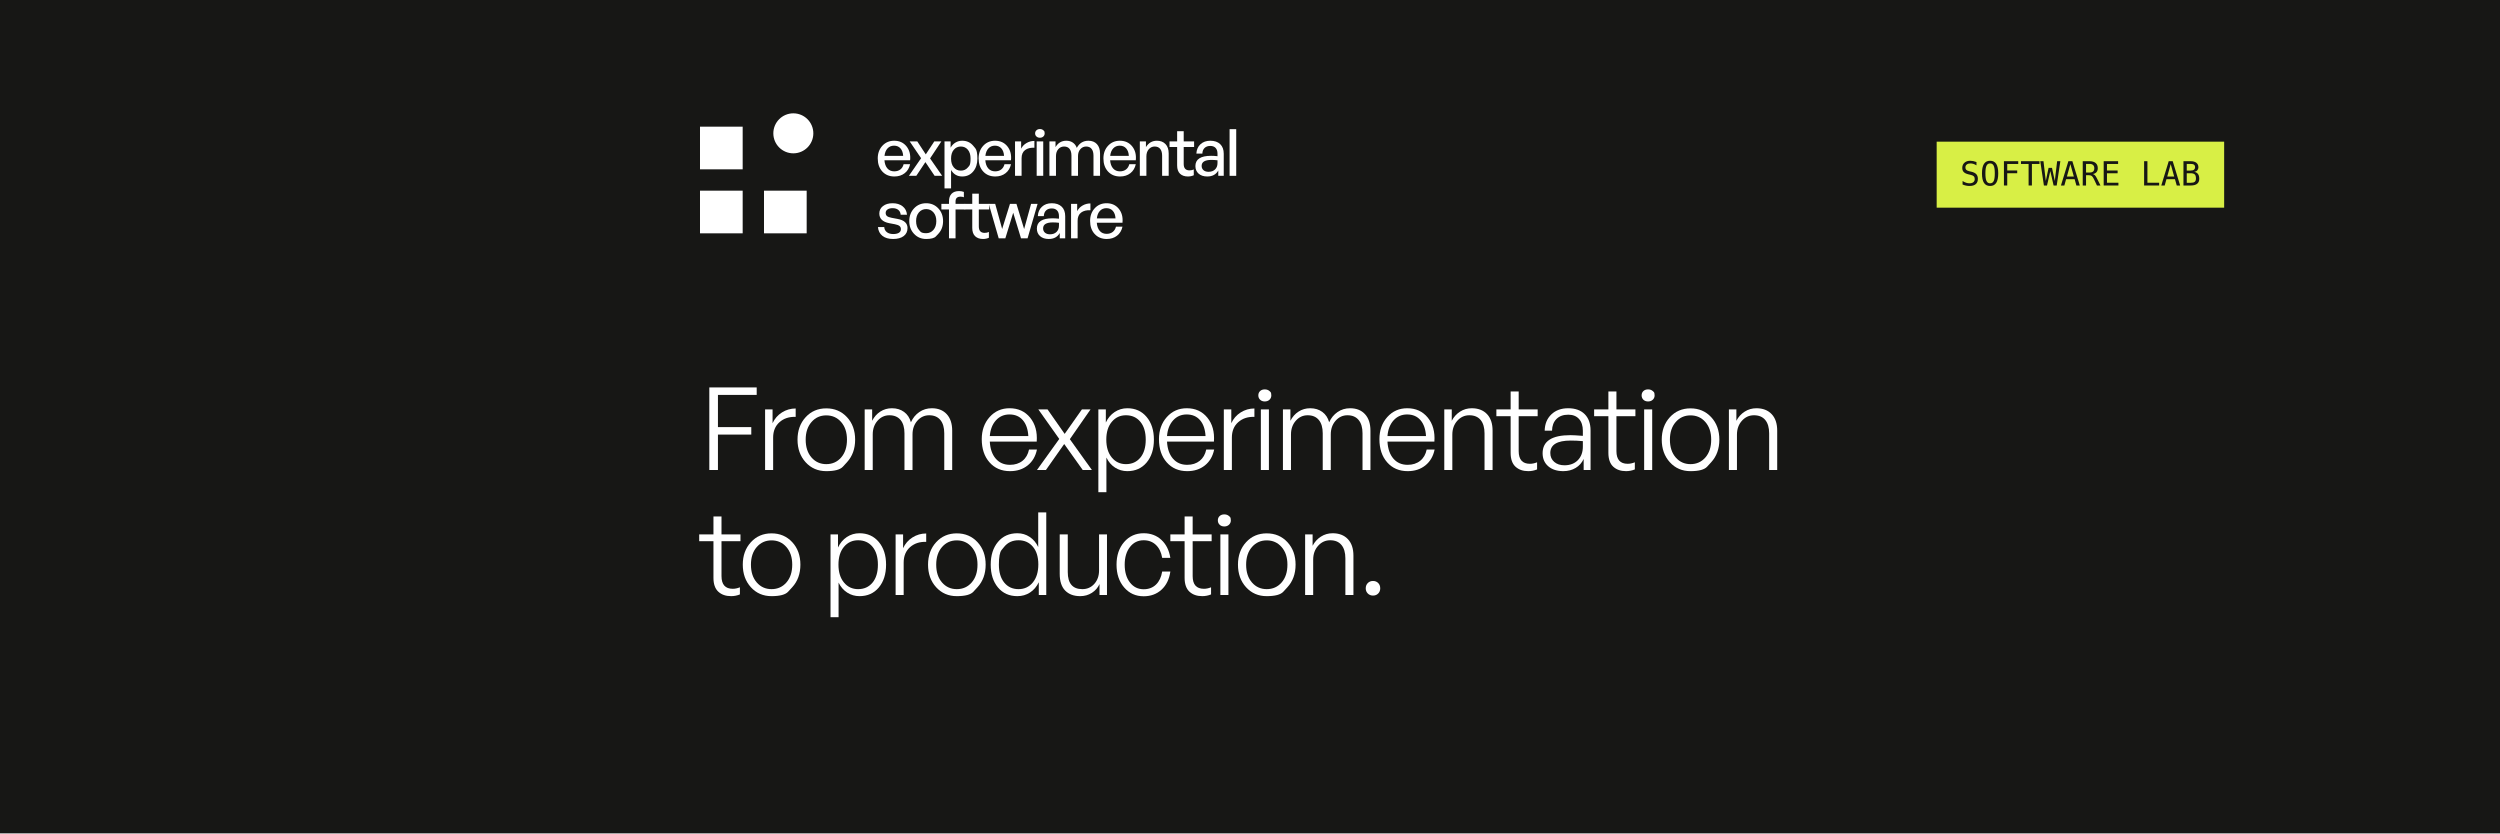
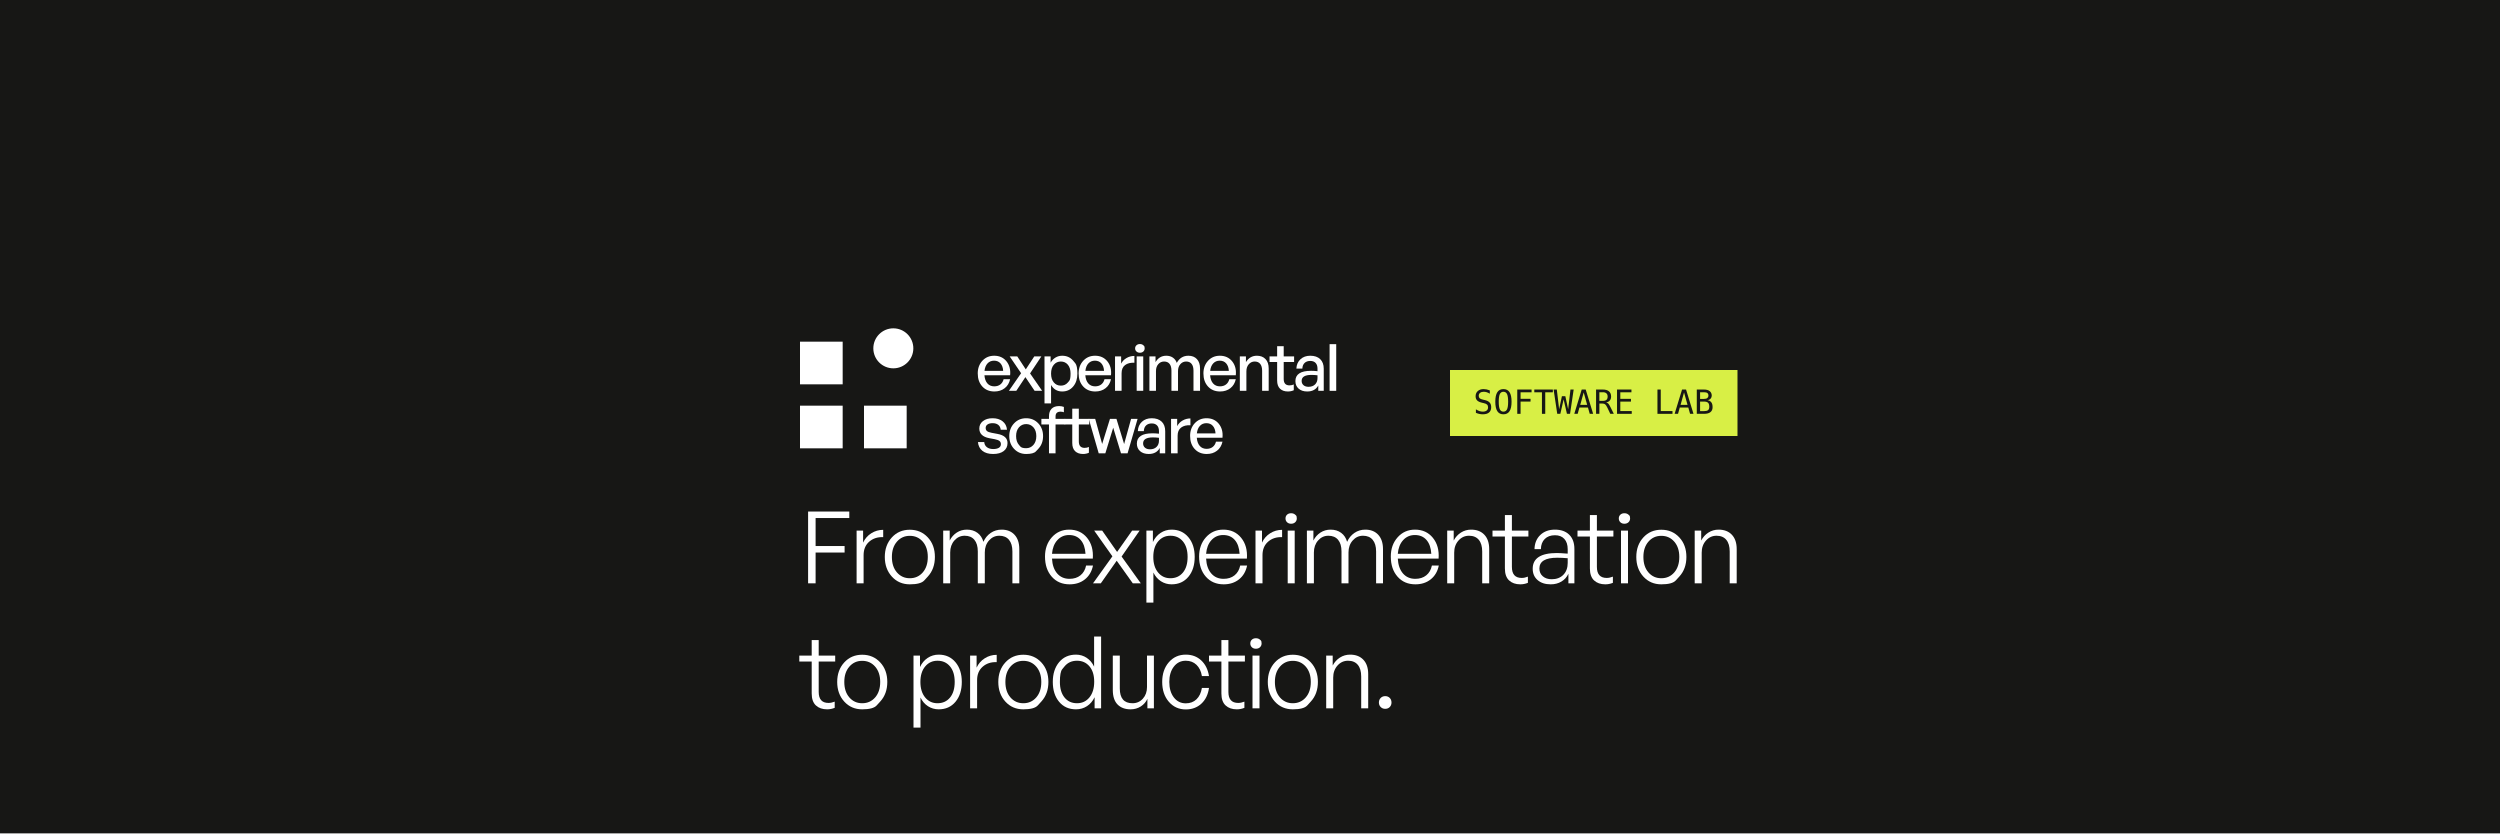
<svg xmlns="http://www.w3.org/2000/svg" width="1500" height="500" viewBox="0 0 1500 500" role="img">
  <rect width="1500" height="500" fill="#171715" />
  <g fill="#FFFFFF">
-     <g transform="translate(402.4 56) scale(0.8)">
+     <g transform="translate(462.4 185) scale(0.8)">
      <path d="M22 25 H54 V57 H22 Z M22 73 H54 V105 H22 Z M70 73 H102 V105 H70 Z" />
      <circle cx="92" cy="30" r="15" />
      <g aria-label="experimental" transform="translate(153.75 61.875) scale(0.04875 -0.04875)">
        <path transform="translate(0 0)" d="M288 -10Q173 -10 102.5 66.5Q32 143 32 268Q32 386 103.5 463Q175 540 285 540Q404 540 473.5 454.5Q543 369 530 240L135 240Q141 159 180.5 114Q220 69 286 69Q342 69 379.5 98Q417 127 430 179L530 179Q511 91 446.5 40.5Q382 -10 288 -10ZM283 464Q222 464 183 422.5Q144 381 136 307L423 307Q419 380 382 422Q345 464 283 464Z" />
        <path transform="translate(500 0)" d="M125 0L11 0L199 271L23 530L140 530L271 330L402 530L511 530L337 268L523 0L407 0L265 211Z" />
        <path transform="translate(989 0)" d="M511.5 463Q511.5 463 543.75 424.5Q576 386 576 265Q576 144 511.5 67Q447 -10 342 -10Q230 -10 171 90L171 -193L70 -193L70 530L164 530L164 433Q192 484 239 512Q286 540 342 540Q447 540 511.5 463ZM429.5 129Q429.5 129 450.25 153.5Q471 178 471 265Q471 352 429.5 401.5Q388 451 321 451Q256 451 213.5 401.5Q171 352 171 265Q171 179 213 129.5Q255 80 321 80Q388 80 429.5 129Z" />
        <path transform="translate(1552 0)" d="M288 -10Q173 -10 102.5 66.5Q32 143 32 268Q32 386 103.5 463Q175 540 285 540Q404 540 473.5 454.5Q543 369 530 240L135 240Q141 159 180.5 114Q220 69 286 69Q342 69 379.5 98Q417 127 430 179L530 179Q511 91 446.5 40.5Q382 -10 288 -10ZM283 464Q222 464 183 422.5Q144 381 136 307L423 307Q419 380 382 422Q345 464 283 464Z" />
        <path transform="translate(2074 0)" d="M171 271L171 0L70 0L70 530L164 530L164 418Q192 473 247.5 505Q303 537 368 537L368 432Q279 437 225 396.5Q171 356 171 271Z" />
        <path transform="translate(2407 0)" d="M172.5 701Q172.5 701 182.75 691.5Q193 682 193 653Q193 624 172.5 605Q152 586 120 586Q88 586 67 605Q46 624 46 653Q46 682 67 701Q88 720 120 720Q152 720 172.5 701ZM171 0L70 0L70 530L171 530Z" />
        <path transform="translate(2603 0)" d="M171 0L70 0L70 530L164 530L164 442Q222 540 330 540Q389 540 431 511Q473 482 491 430Q551 540 670 540Q753 540 801 488Q849 436 849 343L849 0L748 0L748 311Q748 378 719 414.5Q690 451 635 451Q582 451 546 410Q510 369 510 304L510 0L409 0L409 311Q409 378 380 414.5Q351 451 296 451Q242 451 206.5 410.5Q171 370 171 304Z" />
        <path transform="translate(3472 0)" d="M288 -10Q173 -10 102.5 66.5Q32 143 32 268Q32 386 103.5 463Q175 540 285 540Q404 540 473.5 454.5Q543 369 530 240L135 240Q141 159 180.5 114Q220 69 286 69Q342 69 379.5 98Q417 127 430 179L530 179Q511 91 446.5 40.5Q382 -10 288 -10ZM283 464Q222 464 183 422.5Q144 381 136 307L423 307Q419 380 382 422Q345 464 283 464Z" />
        <path transform="translate(3994 0)" d="M171 299L171 0L70 0L70 530L164 530L164 442Q224 540 333 540Q416 540 465 488.5Q514 437 514 343L514 0L413 0L413 309Q413 378 383.5 414.5Q354 451 298 451Q245 451 208 409.5Q171 368 171 299Z" />
        <path transform="translate(4525 0)" d="M369 98L369 9Q327 -10 279 -10Q202 -10 157.5 32.5Q113 75 113 160L113 444L-4 444L-4 530L113 530L113 687L214 687L214 530L374 530L374 444L214 444L214 183Q214 84 303 84Q340 84 369 98Z" />
        <path transform="translate(4880 0)" d="M391 0L391 82Q340 -10 221 -10Q138 -10 88.5 33.5Q39 77 39 150Q39 308 280 308Q327 308 379 302L379 341Q379 398 350 429Q321 460 268 460Q213 460 180.5 429Q148 398 146 342L54 342Q58 431 116.5 485.5Q175 540 268 540Q366 540 420.5 487.5Q475 435 475 340L475 0ZM135 153Q135 112 163.5 87Q192 62 241 62Q304 62 341.5 98.5Q379 135 379 196L379 239Q332 245 286 245Q135 245 135 153Z" />
        <path transform="translate(5375 0)" d="M172 0L70 0L70 718L172 718Z" />
      </g>
      <g aria-label="software" transform="translate(153.75 108.75) scale(0.04875 -0.04875)">
        <path transform="translate(0 0)" d="M490 158Q490 80 431.5 35Q373 -10 268 -10Q164 -10 103.5 38.5Q43 87 35 173L132 173Q135 124 172 95Q209 66 270 66Q325 66 356.5 85Q388 104 388 141Q388 173 366.5 190Q345 207 295 217L209 233Q56 263 56 382Q56 452 112 496Q168 540 260 540Q355 540 415 492.5Q475 445 482 363L385 363Q381 411 348 437.5Q315 464 261 464Q212 464 183 444.5Q154 425 154 391Q154 359 175 342Q196 325 245 316L335 299Q490 271 490 158Z" />
        <path transform="translate(485 0)" d="M478 68.5Q478 68.5 441 29.25Q404 -10 292 -10Q180 -10 106 68.5Q32 147 32 265Q32 383 106 461.5Q180 540 292 540Q404 540 478 461.5Q552 383 552 265Q552 147 478 68.5ZM181 129.5Q181 129.5 203 104.25Q225 79 292 79Q359 79 403.5 129.5Q448 180 448 265Q448 350 403.5 400Q359 450 292 450Q225 450 181 400Q137 350 137 265Q137 180 181 129.5Z" />
        <path transform="translate(1010 0)" d="M219 0L118 0L118 444L1 444L1 530L118 530L118 569Q118 645 158 686Q198 727 273 727Q314 727 347 714L347 632Q326 641 295 641Q219 641 219 568L219 530L367 530L367 444L219 444Z" />
        <path transform="translate(1373 0)" d="M369 98L369 9Q327 -10 279 -10Q202 -10 157.5 32.5Q113 75 113 160L113 444L-4 444L-4 530L113 530L113 687L214 687L214 530L374 530L374 444L214 444L214 183Q214 84 303 84Q340 84 369 98Z" />
        <path transform="translate(1728 0)" d="M508 0L388 394L267 0L165 0L12 530L111 530L218 144L338 530L438 530L556 143L663 530L763 530L609 0Z" />
        <path transform="translate(2441 0)" d="M391 0L391 82Q340 -10 221 -10Q138 -10 88.5 33.5Q39 77 39 150Q39 308 280 308Q327 308 379 302L379 341Q379 398 350 429Q321 460 268 460Q213 460 180.5 429Q148 398 146 342L54 342Q58 431 116.5 485.5Q175 540 268 540Q366 540 420.5 487.5Q475 435 475 340L475 0ZM135 153Q135 112 163.5 87Q192 62 241 62Q304 62 341.5 98.5Q379 135 379 196L379 239Q332 245 286 245Q135 245 135 153Z" />
        <path transform="translate(2936 0)" d="M171 271L171 0L70 0L70 530L164 530L164 418Q192 473 247.5 505Q303 537 368 537L368 432Q279 437 225 396.5Q171 356 171 271Z" />
        <path transform="translate(3267 0)" d="M288 -10Q173 -10 102.5 66.5Q32 143 32 268Q32 386 103.5 463Q175 540 285 540Q404 540 473.5 454.5Q543 369 530 240L135 240Q141 159 180.5 114Q220 69 286 69Q342 69 379.5 98Q417 127 430 179L530 179Q511 91 446.5 40.5Q382 -10 288 -10ZM283 464Q222 464 183 422.5Q144 381 136 307L423 307Q419 380 382 422Q345 464 283 464Z" />
      </g>
    </g>
-     <rect x="1162" y="85" width="172.492" height="39.6" fill="#D8EF45" />
+     <rect x="870" y="222" width="172.492" height="39.6" fill="#D8EF45" />
    <g fill="#171715">
-       <g aria-label="SOFTWARE LAB" transform="translate(1176 111.3) scale(0.009765625 -0.009765625)">
+       <g aria-label="SOFTWARE LAB" transform="translate(884 248.3) scale(0.009765625 -0.009765625)">
        <path transform="translate(0 0)" d="M1012 1442L1012 1237Q920 1296 827.5 1326Q735 1356 641 1356Q498 1356 415 1289.5Q332 1223 332 1110Q332 1011 386.5 959Q441 907 590 872L696 848Q906 799 1002 694Q1098 589 1098 408Q1098 195 966 83Q834 -29 582 -29Q477 -29 371 -6.5Q265 16 158 61L158 276Q273 203 375.5 169Q478 135 582 135Q735 135 820 203.5Q905 272 905 395Q905 507 846.5 566Q788 625 643 657L535 682Q327 729 233 824Q139 919 139 1079Q139 1279 273.5 1399.5Q408 1520 631 1520Q717 1520 812 1500.5Q907 1481 1012 1442Z" />
        <path transform="translate(1233 0)" d="M905 745Q905 1074 837.5 1215Q770 1356 616 1356Q463 1356 395.5 1215Q328 1074 328 745Q328 417 395.5 276Q463 135 616 135Q770 135 837.5 275.5Q905 416 905 745ZM1116 745Q1116 355 992.5 163Q869 -29 616 -29Q363 -29 240 162Q117 353 117 745Q117 1136 240.5 1328Q364 1520 616 1520Q869 1520 992.5 1328Q1116 1136 1116 745Z" />
        <path transform="translate(2466 0)" d="M233 1493L1112 1493L1112 1323L436 1323L436 923L1049 923L1049 753L436 753L436 0L233 0Z" />
        <path transform="translate(3699 0)" d="M47 1493L1186 1493L1186 1323L719 1323L719 0L516 0L516 1323L47 1323Z" />
        <path transform="translate(4932 0)" d="M0 1493L197 1493L340 281L510 1083L721 1083L893 279L1036 1493L1233 1493L1010 0L819 0L616 887L414 0L223 0Z" />
        <path transform="translate(6165 0)" d="M616 1315L403 551L829 551ZM494 1493L739 1493L1196 0L987 0L877 389L354 389L246 0L37 0Z" />
        <path transform="translate(7398 0)" d="M760 705Q838 685 893 629.5Q948 574 1030 408L1233 0L1016 0L838 377Q761 538 699.5 584.5Q638 631 539 631L346 631L346 0L143 0L143 1493L559 1493Q805 1493 936 1382Q1067 1271 1067 1061Q1067 913 986.5 819.5Q906 726 760 705ZM346 1327L346 797L567 797Q712 797 783 862Q854 927 854 1061Q854 1190 778.5 1258.5Q703 1327 559 1327Z" />
        <path transform="translate(8631 0)" d="M197 1493L1083 1493L1083 1323L399 1323L399 921L1053 921L1053 751L399 751L399 170L1102 170L1102 0L197 0Z" />
        <path transform="translate(9864 0)" d="" />
        <path transform="translate(11097 0)" d="M215 1493L418 1493L418 170L1139 170L1139 0L215 0Z" />
        <path transform="translate(12330 0)" d="M616 1315L403 551L829 551ZM494 1493L739 1493L1196 0L987 0L877 389L354 389L246 0L37 0Z" />
        <path transform="translate(13563 0)" d="M369 753L369 166L608 166Q784 166 859 227.5Q934 289 934 430Q934 616 855 684.5Q776 753 608 753ZM369 1327L369 917L604 917Q750 917 815.5 973Q881 1029 881 1114Q881 1227 816.5 1277Q752 1327 604 1327ZM166 1493L608 1493Q837 1493 961 1394Q1085 1295 1085 1114Q1085 1017 1019.5 938Q954 859 823 839Q970 817 1053.5 713.5Q1137 610 1137 410Q1137 207 1004 103.5Q871 0 608 0L166 0Z" />
      </g>
    </g>
-     <g aria-label="From experimentation" transform="translate(420 282) scale(0.069 -0.069)">
+     <g aria-label="From experimentation" transform="translate(480 350) scale(0.060 -0.060)">
      <path transform="translate(0 0)" d="M156 0L81 0L81 718L493 718L493 653L156 653L156 373L446 373L446 308L156 308Z" />
      <path transform="translate(490 0)" d="M146 282L146 0L76 0L76 527L141 527L141 407Q168 466 222.5 500.5Q277 535 342 535L342 462Q257 465 201.5 416Q146 367 146 282Z" />
      <path transform="translate(811 0)" d="M467 67.5Q467 67.5 431.5 28.75Q396 -10 287 -10Q178 -10 107.5 67.5Q37 145 37 264Q37 382 107.5 459Q178 536 287 536Q396 536 467 459.5Q538 383 538 264Q538 145 467 67.5ZM287 51Q366 51 416.5 109Q467 167 467 264Q467 359 416.5 417Q366 475 287 475Q209 475 158.5 417Q108 359 108 264Q108 167 158.5 109Q209 51 287 51Z" />
      <path transform="translate(1356 0)" d="M146 0L76 0L76 527L141 527L141 428Q167 479 212 508Q257 537 313 537Q375 537 418.5 505Q462 473 478 415Q503 471 551 504Q599 537 660 537Q742 537 789.5 485.5Q837 434 837 342L837 0L768 0L768 319Q768 394 734 435Q700 476 637 476Q576 476 534 428.5Q492 381 492 309L492 0L422 0L422 319Q422 394 388 435Q354 476 291 476Q230 476 188 428.5Q146 381 146 309Z" />
      <path transform="translate(2234 0)" d="" />
      <path transform="translate(2413 0)" d="M283 -10Q172 -10 104.5 66.5Q37 143 37 268Q37 384 105.5 460.5Q174 537 279 537Q391 537 457.5 455.5Q524 374 515 247L107 247Q112 153 158.5 99Q205 45 282 45Q348 45 391.5 80Q435 115 448 178L517 178Q499 90 436.5 40Q374 -10 283 -10ZM278 483Q207 483 160.5 432Q114 381 107 295L442 295Q437 384 394 433.5Q351 483 278 483Z" />
      <path transform="translate(2919 0)" d="M89 0L11 0L205 270L23 527L103 527L252 314L402 527L477 527L297 268L489 0L409 0L248 226Z" />
      <path transform="translate(3388 0)" d="M559 264Q559 141 496 65.5Q433 -10 328 -10Q269 -10 221 21Q173 52 146 108L146 -193L76 -193L76 527L141 527L141 413Q168 471 217.5 504Q267 537 328 537Q432 537 495.5 461.5Q559 386 559 264ZM488 264Q488 363 441 419.5Q394 476 316 476Q241 476 193 419Q145 362 145 264Q145 167 192.5 109Q240 51 316 51Q394 51 441 107.5Q488 164 488 264Z" />
      <path transform="translate(3954 0)" d="M283 -10Q172 -10 104.5 66.5Q37 143 37 268Q37 384 105.5 460.5Q174 537 279 537Q391 537 457.5 455.5Q524 374 515 247L107 247Q112 153 158.5 99Q205 45 282 45Q348 45 391.5 80Q435 115 448 178L517 178Q499 90 436.5 40Q374 -10 283 -10ZM278 483Q207 483 160.5 432Q114 381 107 295L442 295Q437 384 394 433.5Q351 483 278 483Z" />
      <path transform="translate(4479 0)" d="M146 282L146 0L76 0L76 527L141 527L141 407Q168 466 222.5 500.5Q277 535 342 535L342 462Q257 465 201.5 416Q146 367 146 282Z" />
      <path transform="translate(4801 0)" d="M151 686.5Q151 686.5 159 679.25Q167 672 167 649Q167 626 151 611Q135 596 110 596Q85 596 69.5 611Q54 626 54 649Q54 672 69.5 686.5Q85 701 110 701Q135 701 151 686.5ZM146 0L76 0L76 527L146 527Z" />
      <path transform="translate(4993 0)" d="M146 0L76 0L76 527L141 527L141 428Q167 479 212 508Q257 537 313 537Q375 537 418.5 505Q462 473 478 415Q503 471 551 504Q599 537 660 537Q742 537 789.5 485.5Q837 434 837 342L837 0L768 0L768 319Q768 394 734 435Q700 476 637 476Q576 476 534 428.5Q492 381 492 309L492 0L422 0L422 319Q422 394 388 435Q354 476 291 476Q230 476 188 428.5Q146 381 146 309Z" />
      <path transform="translate(5871 0)" d="M283 -10Q172 -10 104.5 66.5Q37 143 37 268Q37 384 105.5 460.5Q174 537 279 537Q391 537 457.5 455.5Q524 374 515 247L107 247Q112 153 158.5 99Q205 45 282 45Q348 45 391.5 80Q435 115 448 178L517 178Q499 90 436.5 40Q374 -10 283 -10ZM278 483Q207 483 160.5 432Q114 381 107 295L442 295Q437 384 394 433.5Q351 483 278 483Z" />
      <path transform="translate(6396 0)" d="M146 307L146 0L76 0L76 527L141 527L141 428Q167 478 213 507.5Q259 537 315 537Q399 537 447.5 486Q496 435 496 342L496 0L426 0L426 318Q426 394 392 435Q358 476 294 476Q232 476 189 428Q146 380 146 307Z" />
      <path transform="translate(6932 0)" d="M347 67L347 5Q310 -10 271 -10Q201 -10 159 29Q117 68 117 149L117 468L-7 468L-7 527L117 527L117 683L187 683L187 527L352 527L352 468L187 468L187 164Q187 54 285 54Q315 54 347 67Z" />
      <path transform="translate(7284 0)" d="M400 0L400 96Q377 46 330.5 18Q284 -10 223 -10Q141 -10 92 32.5Q43 75 43 146Q43 303 285 303Q315 303 393 297L393 341Q393 407 359.5 444Q326 481 266 481Q201 481 163.5 443.5Q126 406 125 342L61 342Q63 430 119 483.5Q175 537 265 537Q357 537 408.5 486Q460 435 460 343L460 0ZM110 148Q110 100 144 70.5Q178 41 233 41Q306 41 349.5 85.5Q393 130 393 204L393 251Q337 256 288 256Q110 256 110 148Z" />
      <path transform="translate(7782 0)" d="M347 67L347 5Q310 -10 271 -10Q201 -10 159 29Q117 68 117 149L117 468L-7 468L-7 527L117 527L117 683L187 683L187 527L352 527L352 468L187 468L187 164Q187 54 285 54Q315 54 347 67Z" />
      <path transform="translate(8134 0)" d="M151 686.5Q151 686.5 159 679.25Q167 672 167 649Q167 626 151 611Q135 596 110 596Q85 596 69.5 611Q54 626 54 649Q54 672 69.5 686.5Q85 701 110 701Q135 701 151 686.5ZM146 0L76 0L76 527L146 527Z" />
      <path transform="translate(8326 0)" d="M467 67.5Q467 67.5 431.5 28.75Q396 -10 287 -10Q178 -10 107.5 67.5Q37 145 37 264Q37 382 107.5 459Q178 536 287 536Q396 536 467 459.5Q538 383 538 264Q538 145 467 67.5ZM287 51Q366 51 416.5 109Q467 167 467 264Q467 359 416.5 417Q366 475 287 475Q209 475 158.5 417Q108 359 108 264Q108 167 158.5 109Q209 51 287 51Z" />
      <path transform="translate(8871 0)" d="M146 307L146 0L76 0L76 527L141 527L141 428Q167 478 213 507.5Q259 537 315 537Q399 537 447.5 486Q496 435 496 342L496 0L426 0L426 318Q426 394 392 435Q358 476 294 476Q232 476 189 428Q146 380 146 307Z" />
    </g>
-     <g aria-label="to production." transform="translate(420 357) scale(0.069 -0.069)">
+     <g aria-label="to production." transform="translate(480 425) scale(0.060 -0.060)">
      <path transform="translate(0 0)" d="M347 67L347 5Q310 -10 271 -10Q201 -10 159 29Q117 68 117 149L117 468L-7 468L-7 527L117 527L117 683L187 683L187 527L352 527L352 468L187 468L187 164Q187 54 285 54Q315 54 347 67Z" />
      <path transform="translate(335 0)" d="M467 67.5Q467 67.5 431.5 28.75Q396 -10 287 -10Q178 -10 107.5 67.5Q37 145 37 264Q37 382 107.5 459Q178 536 287 536Q396 536 467 459.5Q538 383 538 264Q538 145 467 67.5ZM287 51Q366 51 416.5 109Q467 167 467 264Q467 359 416.5 417Q366 475 287 475Q209 475 158.5 417Q108 359 108 264Q108 167 158.5 109Q209 51 287 51Z" />
      <path transform="translate(880 0)" d="" />
      <path transform="translate(1059 0)" d="M559 264Q559 141 496 65.5Q433 -10 328 -10Q269 -10 221 21Q173 52 146 108L146 -193L76 -193L76 527L141 527L141 413Q168 471 217.5 504Q267 537 328 537Q432 537 495.5 461.5Q559 386 559 264ZM488 264Q488 363 441 419.5Q394 476 316 476Q241 476 193 419Q145 362 145 264Q145 167 192.5 109Q240 51 316 51Q394 51 441 107.5Q488 164 488 264Z" />
      <path transform="translate(1625 0)" d="M146 282L146 0L76 0L76 527L141 527L141 407Q168 466 222.5 500.5Q277 535 342 535L342 462Q257 465 201.5 416Q146 367 146 282Z" />
      <path transform="translate(1946 0)" d="M467 67.5Q467 67.5 431.5 28.75Q396 -10 287 -10Q178 -10 107.5 67.5Q37 145 37 264Q37 382 107.5 459Q178 536 287 536Q396 536 467 459.5Q538 383 538 264Q538 145 467 67.5ZM287 51Q366 51 416.5 109Q467 167 467 264Q467 359 416.5 417Q366 475 287 475Q209 475 158.5 417Q108 359 108 264Q108 167 158.5 109Q209 51 287 51Z" />
      <path transform="translate(2491 0)" d="M37 264Q37 386 100 461.5Q163 537 269 537Q328 537 376 505Q424 473 450 417L450 718L520 718L520 0L455 0L455 111Q427 53 378.5 21.5Q330 -10 269 -10Q163 -10 100 65.5Q37 141 37 264ZM154.5 419.5Q154.5 419.5 131.25 391.25Q108 363 108 264Q108 165 154.5 108Q201 51 279 51Q356 51 403.5 109.5Q451 168 451 266Q451 364 403.5 420Q356 476 279 476Q201 476 154.5 419.5Z" />
      <path transform="translate(3057 0)" d="M413 213L413 527L482 527L482 0L417 0L417 95Q396 48 351 19Q306 -10 249 -10Q166 -10 118.5 38.5Q71 87 71 184L71 527L141 527L141 199Q141 51 268 51Q331 51 372 97Q413 143 413 213Z" />
      <path transform="translate(3585 0)" d="M273 -11Q169 -11 103 66Q37 143 37 264Q37 384 103 460.5Q169 537 273 537Q365 537 427 479.5Q489 422 505 323L434 323Q422 395 379.5 435.5Q337 476 273 476Q199 476 153.5 417Q108 358 108 264Q108 168 153.5 109Q199 50 273 50Q338 50 380 90.5Q422 131 434 204L505 204Q491 104 428.5 46.5Q366 -11 273 -11Z" />
      <path transform="translate(4097 0)" d="M347 67L347 5Q310 -10 271 -10Q201 -10 159 29Q117 68 117 149L117 468L-7 468L-7 527L117 527L117 683L187 683L187 527L352 527L352 468L187 468L187 164Q187 54 285 54Q315 54 347 67Z" />
      <path transform="translate(4449 0)" d="M151 686.5Q151 686.5 159 679.25Q167 672 167 649Q167 626 151 611Q135 596 110 596Q85 596 69.5 611Q54 626 54 649Q54 672 69.5 686.5Q85 701 110 701Q135 701 151 686.5ZM146 0L76 0L76 527L146 527Z" />
      <path transform="translate(4641 0)" d="M467 67.5Q467 67.5 431.5 28.75Q396 -10 287 -10Q178 -10 107.5 67.5Q37 145 37 264Q37 382 107.5 459Q178 536 287 536Q396 536 467 459.5Q538 383 538 264Q538 145 467 67.5ZM287 51Q366 51 416.5 109Q467 167 467 264Q467 359 416.5 417Q366 475 287 475Q209 475 158.5 417Q108 359 108 264Q108 167 158.5 109Q209 51 287 51Z" />
      <path transform="translate(5186 0)" d="M146 307L146 0L76 0L76 527L141 527L141 428Q167 478 213 507.5Q259 537 315 537Q399 537 447.5 486Q496 435 496 342L496 0L426 0L426 318Q426 394 392 435Q358 476 294 476Q232 476 189 428Q146 380 146 307Z" />
      <path transform="translate(5723 0)" d="M192 58Q192 31 174.5 13Q157 -5 129 -5Q102 -5 84 13Q66 31 66 58Q66 86 84 104Q102 122 129 122Q157 122 174.5 104Q192 86 192 58Z" />
    </g>
  </g>
</svg>
